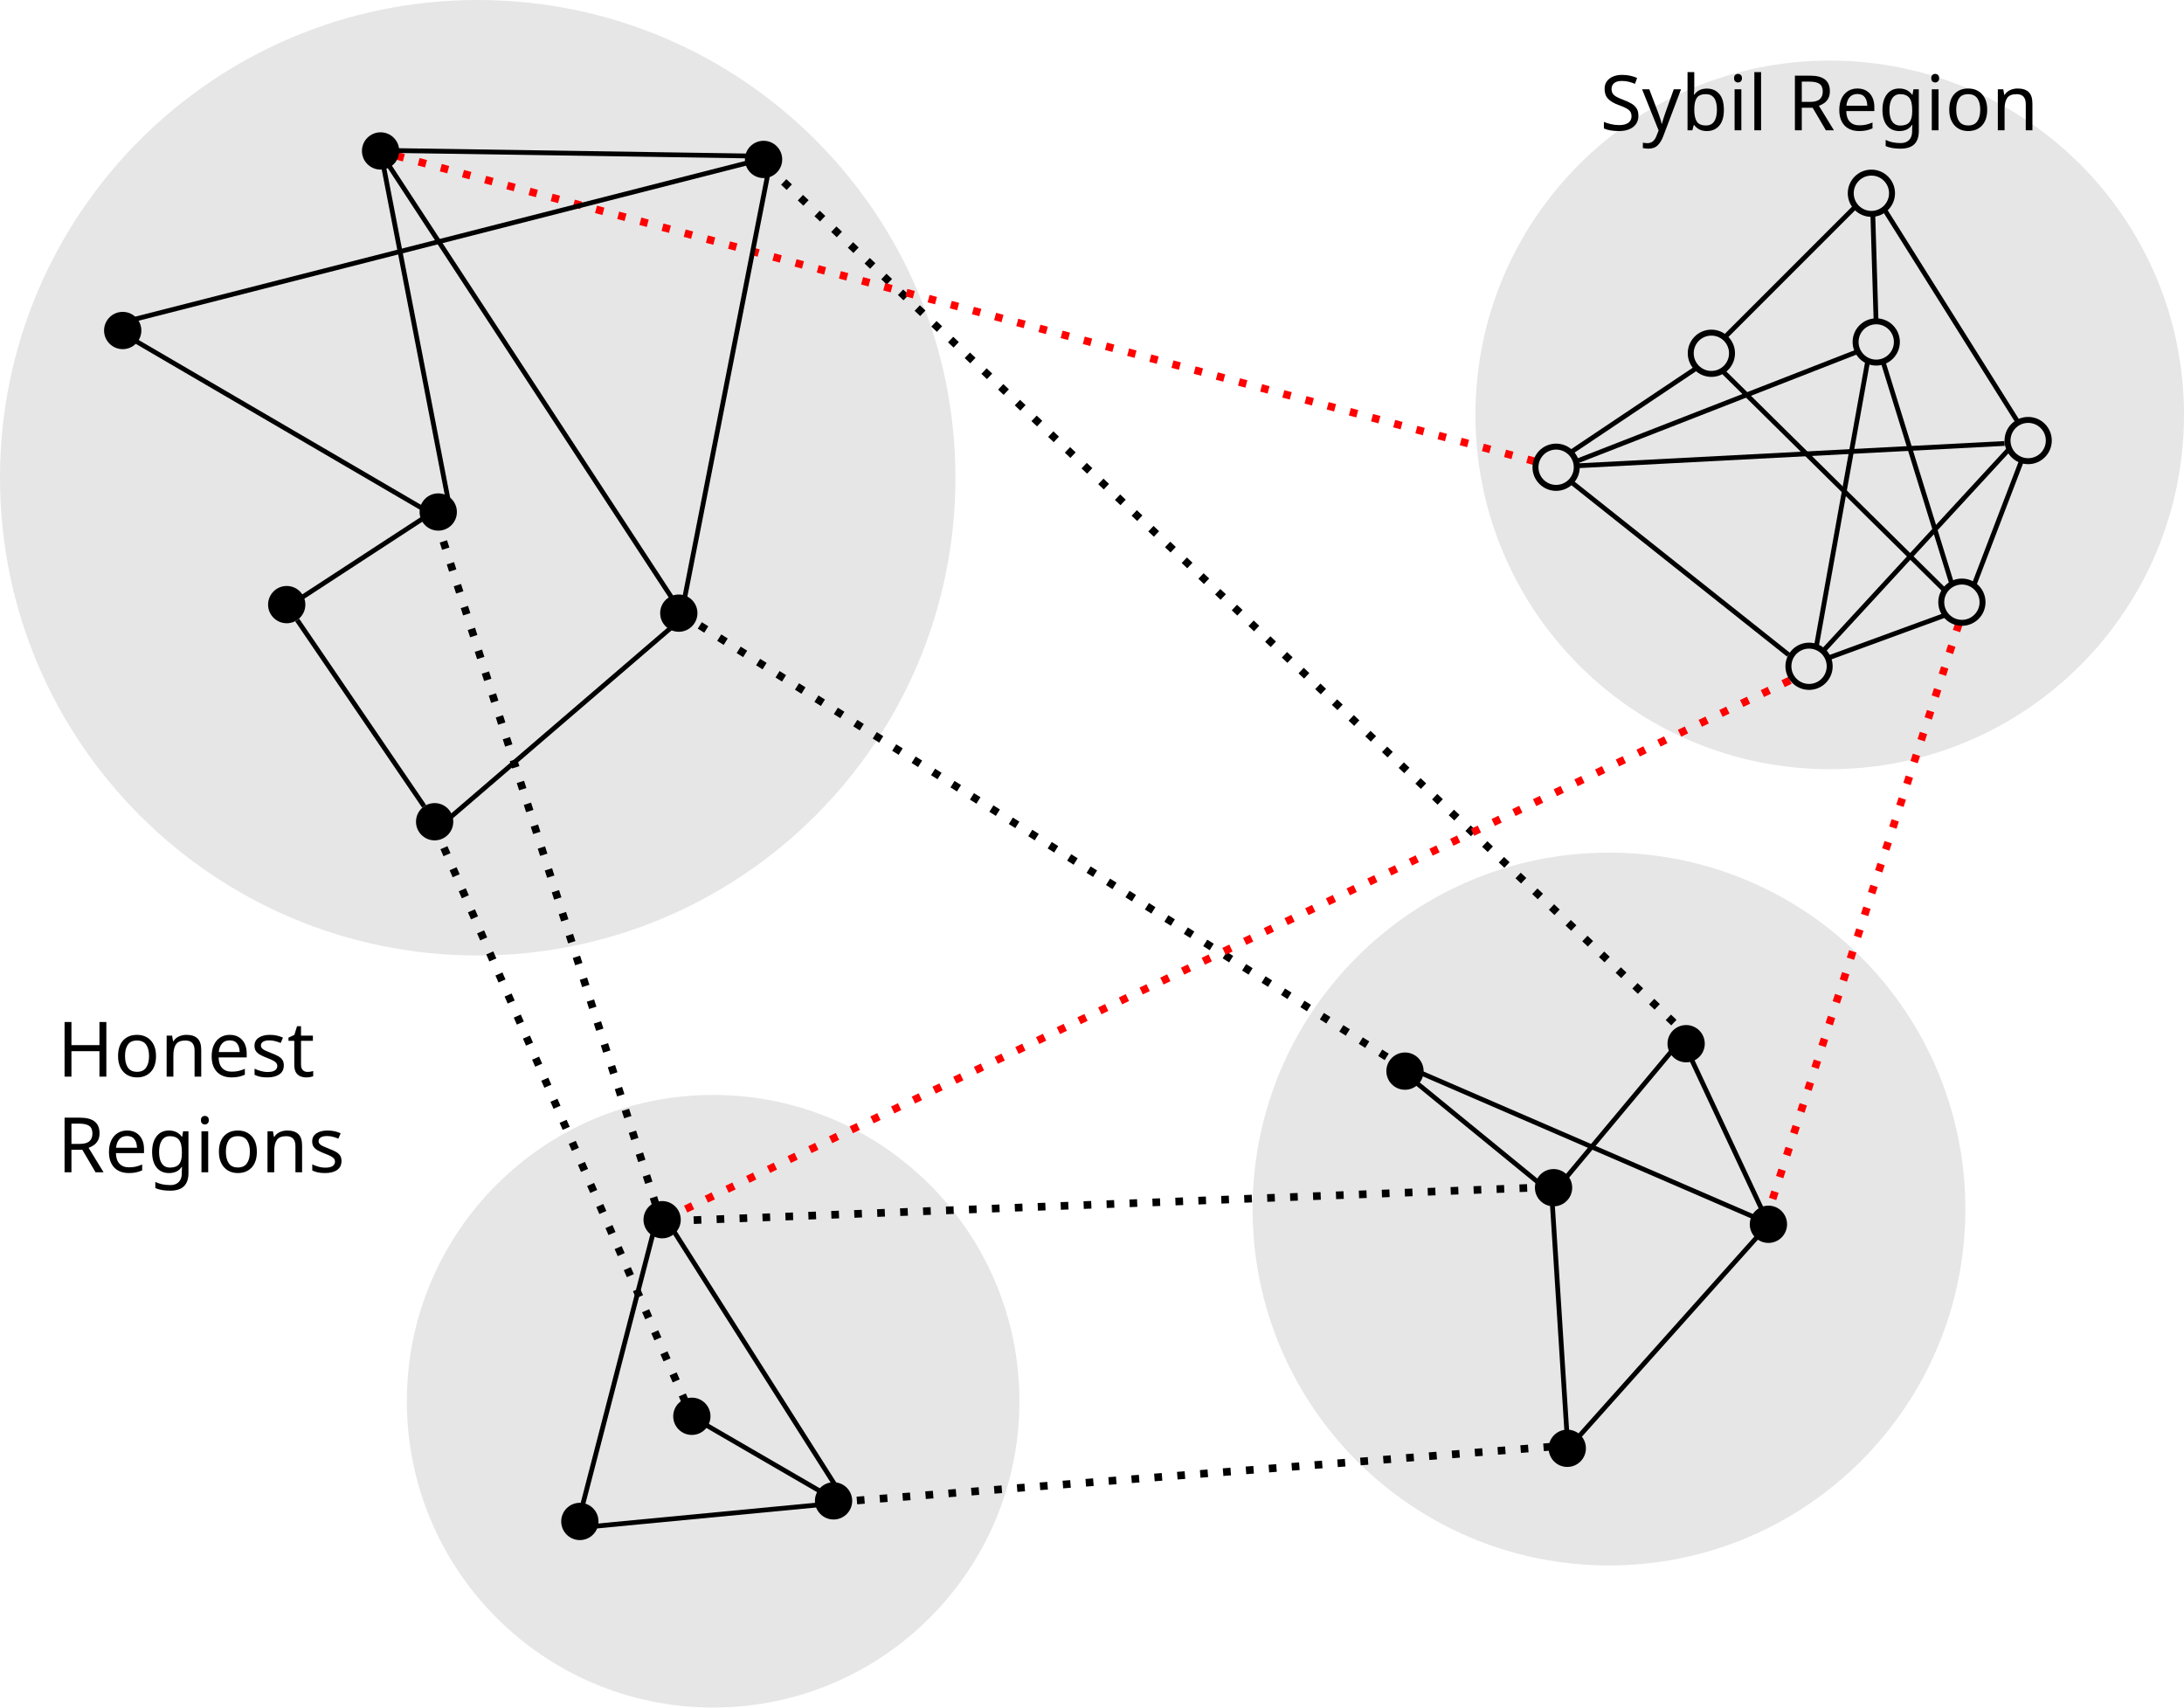
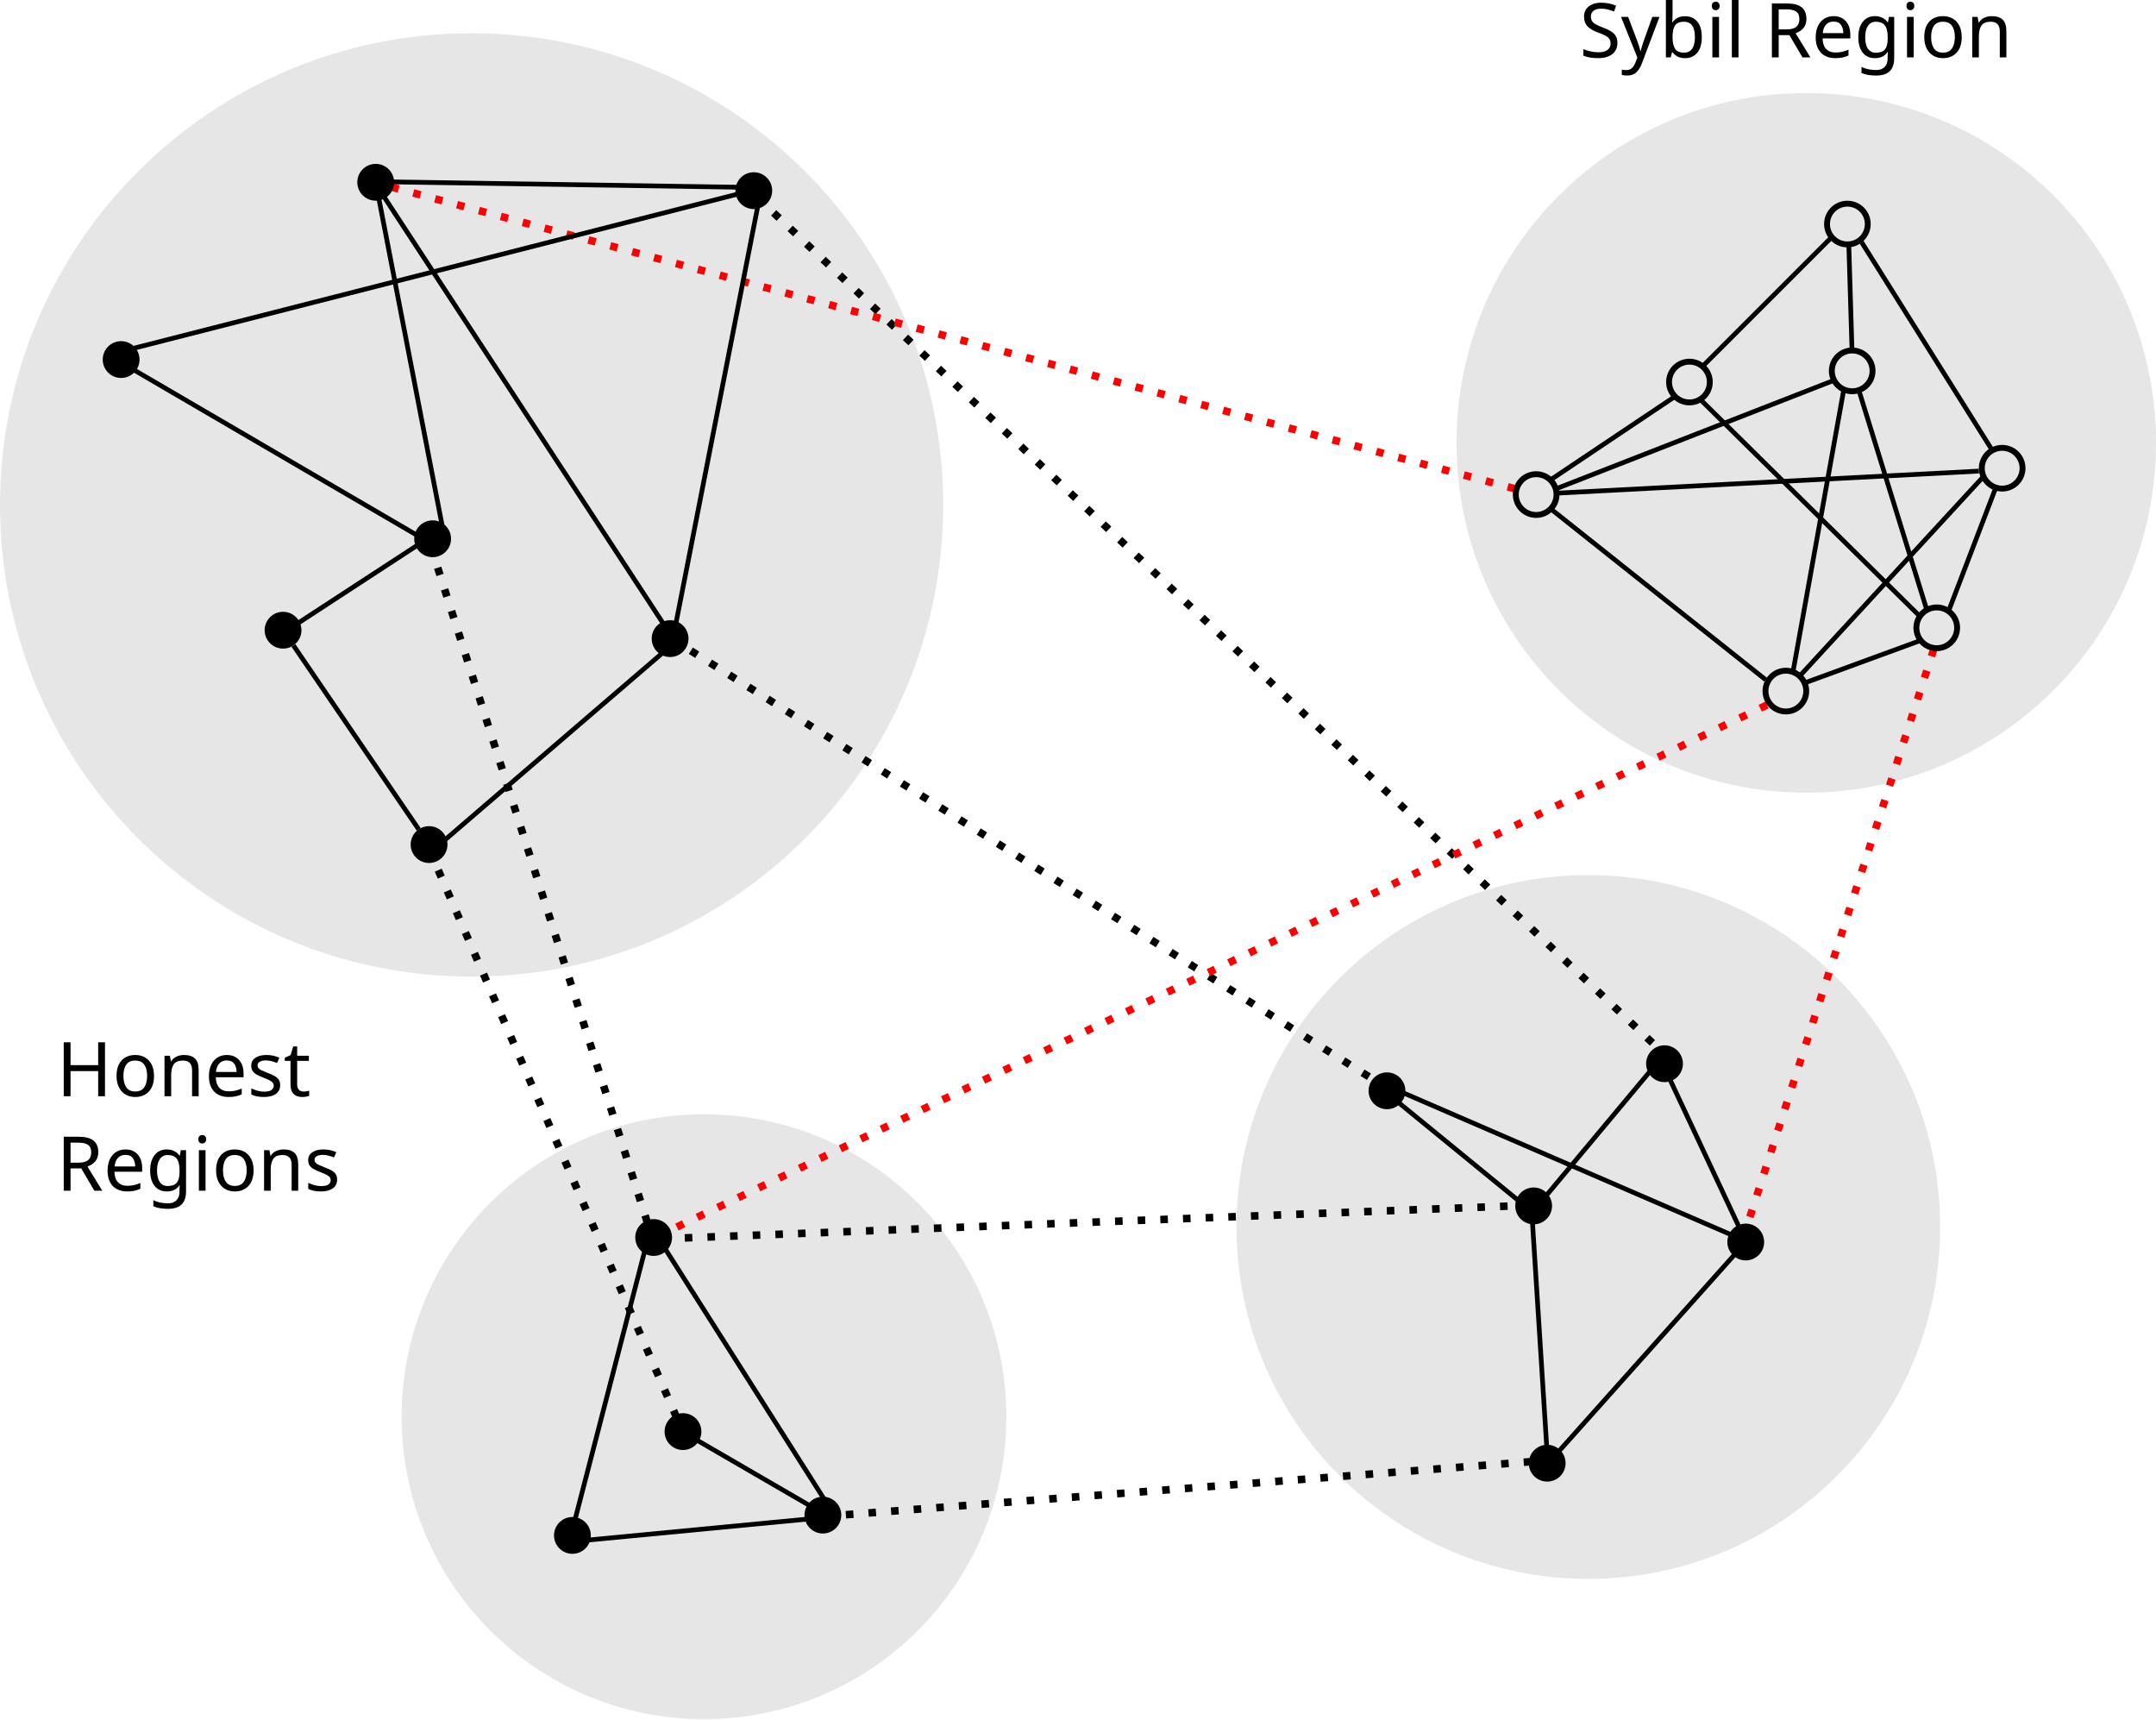
- <svg xmlns="http://www.w3.org/2000/svg" xmlns:ns1="http://www.openswatchbook.org/uri/2009/osb" width="644.379mm" height="503.769mm" viewBox="0 0 2283.234 1785.008" id="svg2" version="1.1">
+ <svg xmlns="http://www.w3.org/2000/svg" xmlns:ns1="http://www.openswatchbook.org/uri/2009/osb" width="644.379mm" height="513.703mm" viewBox="0 0 2283.234 1820.209" id="svg2" version="1.1">
  <defs id="defs4">
    <linearGradient id="linearGradient4636" ns1:paint="solid">
      <stop style="stop-color:#000000;stop-opacity:1;" offset="0" id="stop4638" />
    </linearGradient>
  </defs>
-   <g id="layer1" transform="translate(1636.744,445.3065)" style="display:inline">
+   <g id="layer1" transform="translate(1636.744,480.5073)" style="display:inline">
    <circle style="fill:#e6e6e6;fill-opacity:1;stroke:none;stroke-width:5;stroke-linecap:butt;stroke-miterlimit:4;stroke-dasharray:none;stroke-dashoffset:0;stroke-opacity:1" id="path13047" cx="-1137.324" cy="54.113" r="499.42" />
    <circle r="370.383" cy="-11.6" cx="276.106" id="circle13049" style="fill:#e6e6e6;fill-opacity:1;stroke:none;stroke-width:1;stroke-linecap:butt;stroke-miterlimit:4;stroke-dasharray:none;stroke-dashoffset:0;stroke-opacity:1" />
    <circle style="fill:#e6e6e6;fill-opacity:1;stroke:none;stroke-width:1;stroke-linecap:butt;stroke-miterlimit:4;stroke-dasharray:none;stroke-dashoffset:0;stroke-opacity:1" id="circle13051" cx="-891.198" cy="1019.5" r="320.202" />
    <circle r="372.582" cy="818.585" cx="45.322" id="circle13053" style="fill:#e6e6e6;fill-opacity:1;stroke:none;stroke-width:1;stroke-linecap:butt;stroke-miterlimit:4;stroke-dasharray:none;stroke-dashoffset:0;stroke-opacity:1" />
-     <path style="fill:none;fill-rule:evenodd;stroke:#000000;stroke-width:8;stroke-linecap:butt;stroke-linejoin:miter;stroke-opacity:1;stroke-miterlimit:4;stroke-dasharray:8,16;stroke-dashoffset:0" d="M -935.526,831.108 -16.34,795.625" id="path13167" />
-     <path style="fill:none;fill-rule:evenodd;stroke:#000000;stroke-width:8;stroke-linecap:butt;stroke-linejoin:miter;stroke-opacity:1;stroke-miterlimit:4;stroke-dasharray:8,16;stroke-dashoffset:0" d="M -764.869,1125.112 -1.133,1065.974" id="path13169" />
-     <path style="fill:none;fill-rule:evenodd;stroke:#000000;stroke-width:8;stroke-linecap:butt;stroke-linejoin:miter;stroke-opacity:1;stroke-miterlimit:4;stroke-dasharray:8,16;stroke-dashoffset:0" d="M -166.722,672.278 -925.388,195.788" id="path13171" />
-     <path style="fill:none;fill-rule:evenodd;stroke:#000000;stroke-width:8;stroke-linecap:butt;stroke-linejoin:miter;stroke-opacity:1;stroke-miterlimit:4;stroke-dasharray:8,16;stroke-dashoffset:0" d="M 130.662,640.174 -840.904,-277.323" id="path13173" />
-     <path style="fill:none;fill-rule:evenodd;stroke:#000000;stroke-width:8;stroke-linecap:butt;stroke-linejoin:miter;stroke-opacity:1;stroke-miterlimit:4;stroke-dasharray:8,16;stroke-dashoffset:0" d="m -1180.53,97.787 234.866,733.321" id="path13175" />
-     <path style="fill:none;fill-rule:evenodd;stroke:#000000;stroke-width:8;stroke-linecap:butt;stroke-linejoin:miter;stroke-miterlimit:4;stroke-dasharray:8,16;stroke-dashoffset:0;stroke-opacity:1" d="m -1182.22,418.826 268.267,615.848" id="path13177" />
-     <path style="fill:#ff0000;fill-rule:evenodd;stroke:#ff0000;stroke-width:8;stroke-linecap:butt;stroke-linejoin:miter;stroke-miterlimit:4;stroke-dasharray:8,16;stroke-dashoffset:0;stroke-opacity:1" d="M -32.392,36.958 -1234.6,-285.771" id="path13179" />
-     <path style="fill:#ff0000;fill-rule:evenodd;stroke:#ff0000;stroke-width:8;stroke-linecap:butt;stroke-linejoin:miter;stroke-miterlimit:4;stroke-dasharray:8,16;stroke-dashoffset:0;stroke-opacity:1" d="M 234.577,265.91 -938.906,827.729" id="path13185" />
-     <path style="fill:#ff0000;fill-rule:evenodd;stroke:#ff0000;stroke-width:8;stroke-linecap:butt;stroke-linejoin:miter;stroke-miterlimit:4;stroke-dasharray:8,16;stroke-dashoffset:0;stroke-opacity:1" d="M 411.149,206.771 208.387,832.798" id="path13187" />
+     <path style="fill:none;fill-rule:evenodd;stroke:#000000;stroke-width:8;stroke-linecap:butt;stroke-linejoin:miter;stroke-miterlimit:4;stroke-dasharray:8, 16;stroke-dashoffset:0;stroke-opacity:1" d="M -935.526,831.108 -16.34,795.625" id="path13167" />
+     <path style="fill:none;fill-rule:evenodd;stroke:#000000;stroke-width:8;stroke-linecap:butt;stroke-linejoin:miter;stroke-miterlimit:4;stroke-dasharray:8, 16;stroke-dashoffset:0;stroke-opacity:1" d="M -764.869,1125.112 -1.133,1065.974" id="path13169" />
+     <path style="fill:none;fill-rule:evenodd;stroke:#000000;stroke-width:8;stroke-linecap:butt;stroke-linejoin:miter;stroke-miterlimit:4;stroke-dasharray:8, 16;stroke-dashoffset:0;stroke-opacity:1" d="M -166.722,672.278 -925.388,195.788" id="path13171" />
+     <path style="fill:none;fill-rule:evenodd;stroke:#000000;stroke-width:8;stroke-linecap:butt;stroke-linejoin:miter;stroke-miterlimit:4;stroke-dasharray:8, 16;stroke-dashoffset:0;stroke-opacity:1" d="M 130.662,640.174 -840.904,-277.323" id="path13173" />
+     <path style="fill:none;fill-rule:evenodd;stroke:#000000;stroke-width:8;stroke-linecap:butt;stroke-linejoin:miter;stroke-miterlimit:4;stroke-dasharray:8, 16;stroke-dashoffset:0;stroke-opacity:1" d="m -1180.53,97.787 234.866,733.321" id="path13175" />
+     <path style="fill:none;fill-rule:evenodd;stroke:#000000;stroke-width:8;stroke-linecap:butt;stroke-linejoin:miter;stroke-miterlimit:4;stroke-dasharray:8, 16;stroke-dashoffset:0;stroke-opacity:1" d="m -1182.22,418.826 268.267,615.848" id="path13177" />
+     <path style="fill:#ff0000;fill-rule:evenodd;stroke:#ff0000;stroke-width:8;stroke-linecap:butt;stroke-linejoin:miter;stroke-miterlimit:4;stroke-dasharray:8, 16;stroke-dashoffset:0;stroke-opacity:1" d="M -32.392,36.958 -1234.6,-285.771" id="path13179" />
+     <path style="fill:#ff0000;fill-rule:evenodd;stroke:#ff0000;stroke-width:8;stroke-linecap:butt;stroke-linejoin:miter;stroke-miterlimit:4;stroke-dasharray:8, 16;stroke-dashoffset:0;stroke-opacity:1" d="M 234.577,265.91 -938.906,827.729" id="path13185" />
+     <path style="fill:#ff0000;fill-rule:evenodd;stroke:#ff0000;stroke-width:8;stroke-linecap:butt;stroke-linejoin:miter;stroke-miterlimit:4;stroke-dasharray:8, 16;stroke-dashoffset:0;stroke-opacity:1" d="M 411.149,206.771 208.387,832.798" id="path13187" />
    <text xml:space="preserve" style="font-style:normal;font-weight:normal;font-size:80px;line-height:125%;font-family:sans-serif;letter-spacing:0px;word-spacing:0px;fill:#000000;fill-opacity:1;stroke:none;stroke-width:1px;stroke-linecap:butt;stroke-linejoin:miter;stroke-opacity:1" x="-1577.005" y="680.181" id="text13193">
      <tspan id="tspan13195" x="-1577.005" y="680.181">Honest</tspan>
      <tspan x="-1577.005" y="780.181" id="tspan13197">Regions</tspan>
    </text>
-     <text id="text13199" y="-309.101" x="35.955" style="font-style:normal;font-weight:normal;font-size:80px;line-height:125%;font-family:sans-serif;letter-spacing:0px;word-spacing:0px;fill:#000000;fill-opacity:1;stroke:none;stroke-width:1px;stroke-linecap:butt;stroke-linejoin:miter;stroke-opacity:1" xml:space="preserve">
-       <tspan id="tspan13203" y="-309.101" x="35.955">Sybil Region</tspan>
+     <text id="text13199" y="-419.726" x="35.955" style="font-style:normal;font-weight:normal;font-size:80px;line-height:125%;font-family:sans-serif;letter-spacing:0px;word-spacing:0px;fill:#000000;fill-opacity:1;stroke:none;stroke-width:1px;stroke-linecap:butt;stroke-linejoin:miter;stroke-opacity:1" xml:space="preserve">
+       <tspan id="tspan13203" y="-419.726" x="35.955">Sybil Region</tspan>
    </text>
  </g>
-   <g id="layer4" />
-   <g id="layer2" transform="translate(1636.744,445.3065)" style="display:inline">
+   <g id="layer4" transform="translate(-1.196289e-5,35.20078)" />
+   <g id="layer2" transform="translate(1636.744,480.5073)" style="display:inline">
    <circle style="fill:#000000;fill-opacity:1;stroke:none;stroke-width:0.558;stroke-miterlimit:4;stroke-dasharray:none;stroke-opacity:1" id="path4634" cx="-1238.868" cy="-287.513" r="19.487" />
    <circle transform="translate(0,-1.0351562e-6)" r="19.487" cy="413.705" cx="-1182.358" id="circle4642" style="fill:#000000;fill-opacity:1;stroke:none;stroke-width:0.558;stroke-miterlimit:4;stroke-dasharray:none;stroke-opacity:1" />
    <circle style="fill:#000000;fill-opacity:1;stroke:none;stroke-width:0.558;stroke-miterlimit:4;stroke-dasharray:none;stroke-opacity:1" id="circle4644" cx="-1336.998" cy="186.734" r="19.487" transform="translate(0,-1.0351562e-6)" />
    <circle r="19.487" cy="89.93" cx="-1178.589" id="circle4646" style="fill:#000000;fill-opacity:1;stroke:none;stroke-width:0.558;stroke-miterlimit:4;stroke-dasharray:none;stroke-opacity:1" />
    <circle style="fill:#000000;fill-opacity:1;stroke:none;stroke-width:0.558;stroke-miterlimit:4;stroke-dasharray:none;stroke-opacity:1" id="circle4648" cx="-838.482" cy="-278.648" r="19.487" />
    <circle r="19.487" cy="-99.806" cx="-1508.462" id="circle4650" style="fill:#000000;fill-opacity:1;stroke:none;stroke-width:0.558;stroke-miterlimit:4;stroke-dasharray:none;stroke-opacity:1" />
    <circle style="fill:#000000;fill-opacity:1;stroke:none;stroke-width:0.558;stroke-miterlimit:4;stroke-dasharray:none;stroke-opacity:1" id="circle4652" cx="-927.102" cy="195.651" r="19.487" />
    <path transform="translate(0,-1.0351562e-6)" style="fill:none;fill-rule:evenodd;stroke:#000000;stroke-width:5;stroke-linecap:butt;stroke-linejoin:miter;stroke-miterlimit:4;stroke-dasharray:none;stroke-opacity:1" d="m -1326.026,202.838 132.696,194.764" id="path4660" />
    <circle style="display:inline;fill:none;fill-opacity:1;stroke:#000000;stroke-width:6.235;stroke-miterlimit:4;stroke-dasharray:none;stroke-opacity:1" id="circle4732" cx="319.674" cy="-243.29" r="21.574" />
    <path style="fill:none;fill-rule:evenodd;stroke:#000000;stroke-width:5;stroke-linecap:butt;stroke-linejoin:miter;stroke-miterlimit:4;stroke-dasharray:none;stroke-opacity:1" d="m -1494.65,-88.666 302.453,176.572" id="path13055" />
    <path style="fill:none;fill-rule:evenodd;stroke:#000000;stroke-width:5;stroke-linecap:butt;stroke-linejoin:miter;stroke-miterlimit:4;stroke-dasharray:none;stroke-opacity:1" d="m -1324.837,181.683 138.554,-90.398" id="path13057" />
    <path style="fill:none;fill-rule:evenodd;stroke:#000000;stroke-width:5;stroke-linecap:butt;stroke-linejoin:miter;stroke-miterlimit:4;stroke-dasharray:none;stroke-opacity:1" d="m -1166.007,88.75 -72.656,-375.109" id="path13059" />
    <path style="fill:none;fill-rule:evenodd;stroke:#000000;stroke-width:5;stroke-linecap:butt;stroke-linejoin:miter;stroke-miterlimit:4;stroke-dasharray:none;stroke-opacity:1" d="m -1231.06,-288.048 385.247,5.914" id="path13061" />
    <path style="fill:none;fill-rule:evenodd;stroke:#000000;stroke-width:5;stroke-linecap:butt;stroke-linejoin:miter;stroke-miterlimit:4;stroke-dasharray:none;stroke-opacity:1" d="m -832.295,-271.996 -89.553,456.214" id="path13063" />
    <path style="fill:none;fill-rule:evenodd;stroke:#000000;stroke-width:5;stroke-linecap:butt;stroke-linejoin:miter;stroke-miterlimit:4;stroke-dasharray:none;stroke-opacity:1" d="M -933.676,209.563 -1173.61,415.704" id="path13065" />
    <path style="fill:none;fill-rule:evenodd;stroke:#000000;stroke-width:5;stroke-linecap:butt;stroke-linejoin:miter;stroke-miterlimit:4;stroke-dasharray:none;stroke-opacity:1" d="m -1496.339,-111.477 648.837,-165.589" id="path13067" />
    <path style="fill:none;fill-rule:evenodd;stroke:#000000;stroke-width:5;stroke-linecap:butt;stroke-linejoin:miter;stroke-miterlimit:4;stroke-dasharray:none;stroke-opacity:1" d="m -1231.059,-273.686 300.763,459.593" id="path13069" />
    <circle r="21.574" cy="15.232" cx="483.573" id="circle13071" style="display:inline;fill:none;fill-opacity:1;stroke:#000000;stroke-width:6.235;stroke-miterlimit:4;stroke-dasharray:none;stroke-opacity:1" />
    <circle style="display:inline;fill:none;fill-opacity:1;stroke:#000000;stroke-width:6.235;stroke-miterlimit:4;stroke-dasharray:none;stroke-opacity:1" id="circle13073" cx="152.395" cy="-76.011" r="21.574" />
    <circle r="21.574" cy="-87.839" cx="324.743" id="circle13075" style="display:inline;fill:none;fill-opacity:1;stroke:#000000;stroke-width:6.235;stroke-miterlimit:4;stroke-dasharray:none;stroke-opacity:1" />
    <circle style="display:inline;fill:none;fill-opacity:1;stroke:#000000;stroke-width:6.235;stroke-miterlimit:4;stroke-dasharray:none;stroke-opacity:1" id="circle13077" cx="414.296" cy="184.2" r="21.574" />
    <circle r="21.574" cy="43.136" cx="-9.926" id="circle13079" style="display:inline;fill:none;fill-opacity:1;stroke:#000000;stroke-width:6.235;stroke-miterlimit:4;stroke-dasharray:none;stroke-opacity:1" />
    <circle style="display:inline;fill:none;fill-opacity:1;stroke:#000000;stroke-width:6.235;stroke-miterlimit:4;stroke-dasharray:none;stroke-opacity:1" id="circle13081" cx="254.505" cy="251.199" r="21.574" />
    <path style="fill:none;fill-rule:evenodd;stroke:#000000;stroke-width:5;stroke-linecap:butt;stroke-linejoin:miter;stroke-miterlimit:4;stroke-dasharray:none;stroke-opacity:1" d="m 6.632,59.181 226.417,179.951" id="path13083" />
    <path style="fill:none;fill-rule:evenodd;stroke:#000000;stroke-width:5;stroke-linecap:butt;stroke-linejoin:miter;stroke-miterlimit:4;stroke-dasharray:none;stroke-opacity:1" d="m 275.713,242.089 119.967,-43.932" id="path13085" />
    <path style="fill:none;fill-rule:evenodd;stroke:#000000;stroke-width:5;stroke-linecap:butt;stroke-linejoin:miter;stroke-miterlimit:4;stroke-dasharray:none;stroke-opacity:1" d="M 427.012,166.032 476.785,35.948" id="path13087" />
    <path style="fill:none;fill-rule:evenodd;stroke:#000000;stroke-width:5;stroke-linecap:butt;stroke-linejoin:miter;stroke-miterlimit:4;stroke-dasharray:none;stroke-opacity:1" d="M 472.648,-4.431 333.456,-226.064" id="path13089" />
    <path style="fill:none;fill-rule:evenodd;stroke:#000000;stroke-width:5;stroke-linecap:butt;stroke-linejoin:miter;stroke-miterlimit:4;stroke-dasharray:none;stroke-opacity:1" d="m 321.209,-220.09 3.286,108.427" id="path13091" />
    <path style="fill:none;fill-rule:evenodd;stroke:#000000;stroke-width:5;stroke-linecap:butt;stroke-linejoin:miter;stroke-miterlimit:4;stroke-dasharray:none;stroke-opacity:1" d="M 302.392,-228.752 166.784,-93.144" id="path13093" />
    <path style="fill:none;fill-rule:evenodd;stroke:#000000;stroke-width:5;stroke-linecap:butt;stroke-linejoin:miter;stroke-miterlimit:4;stroke-dasharray:none;stroke-opacity:1" d="M 13.254,41.568 458.908,18.27" id="path13095" />
    <path style="fill:none;fill-rule:evenodd;stroke:#000000;stroke-width:5;stroke-linecap:butt;stroke-linejoin:miter;stroke-miterlimit:4;stroke-dasharray:none;stroke-opacity:1" d="M 403.948,165.826 331.664,-67.755" id="path13097" />
    <path style="fill:none;fill-rule:evenodd;stroke:#000000;stroke-width:5;stroke-linecap:butt;stroke-linejoin:miter;stroke-miterlimit:4;stroke-dasharray:none;stroke-opacity:1" d="M 394.987,170.605 164.304,-57.177" id="path13099" />
    <path style="fill:none;fill-rule:evenodd;stroke:#000000;stroke-width:5;stroke-linecap:butt;stroke-linejoin:miter;stroke-miterlimit:4;stroke-dasharray:none;stroke-opacity:1" d="M 4.89,27.828 136.914,-60.586" id="path13101" />
    <path style="fill:none;fill-rule:evenodd;stroke:#000000;stroke-width:5;stroke-linecap:butt;stroke-linejoin:miter;stroke-miterlimit:4;stroke-dasharray:none;stroke-opacity:1" d="M 13.254,36.192 305.059,-77.675" id="path13103" />
    <path style="fill:none;fill-rule:evenodd;stroke:#000000;stroke-width:5;stroke-linecap:butt;stroke-linejoin:miter;stroke-miterlimit:4;stroke-dasharray:none;stroke-opacity:1" d="M 462.638,25.258 269.834,234.526" id="path13105" />
    <path style="fill:none;fill-rule:evenodd;stroke:#000000;stroke-width:5;stroke-linecap:butt;stroke-linejoin:miter;stroke-miterlimit:4;stroke-dasharray:none;stroke-opacity:1" d="M 316.132,-69.547 262.366,229.149" id="path13107" />
    <circle style="fill:#000000;fill-opacity:1;stroke:none;stroke-width:0.558;stroke-miterlimit:4;stroke-dasharray:none;stroke-opacity:1" id="circle13109" cx="-944.524" cy="829.736" r="19.487" />
    <circle r="19.487" cy="1145.159" cx="-1030.548" id="circle13111" style="fill:#000000;fill-opacity:1;stroke:none;stroke-width:0.558;stroke-miterlimit:4;stroke-dasharray:none;stroke-opacity:1" />
    <circle style="fill:#000000;fill-opacity:1;stroke:none;stroke-width:0.558;stroke-miterlimit:4;stroke-dasharray:none;stroke-opacity:1" id="circle13113" cx="-765.306" cy="1123.653" r="19.487" />
    <circle r="19.487" cy="1035.239" cx="-913.459" id="circle13115" style="fill:#000000;fill-opacity:1;stroke:none;stroke-width:0.558;stroke-miterlimit:4;stroke-dasharray:none;stroke-opacity:1" />
    <circle r="19.487" cy="645.739" cx="126.003" id="circle13117" style="fill:#000000;fill-opacity:1;stroke:none;stroke-width:0.558;stroke-miterlimit:4;stroke-dasharray:none;stroke-opacity:1" />
    <circle style="fill:#000000;fill-opacity:1;stroke:none;stroke-width:0.558;stroke-miterlimit:4;stroke-dasharray:none;stroke-opacity:1" id="circle13119" cx="-167.914" cy="674.414" r="19.487" />
    <circle r="19.487" cy="834.515" cx="212.028" id="circle13121" style="fill:#000000;fill-opacity:1;stroke:none;stroke-width:0.558;stroke-miterlimit:4;stroke-dasharray:none;stroke-opacity:1" />
    <circle style="fill:#000000;fill-opacity:1;stroke:none;stroke-width:0.558;stroke-miterlimit:4;stroke-dasharray:none;stroke-opacity:1" id="circle13123" cx="-12.592" cy="796.282" r="19.487" />
    <circle r="19.487" cy="1068.693" cx="1.746" id="circle13125" style="fill:#000000;fill-opacity:1;stroke:none;stroke-width:0.558;stroke-miterlimit:4;stroke-dasharray:none;stroke-opacity:1" />
    <path style="fill:none;fill-rule:evenodd;stroke:#000000;stroke-width:5;stroke-linecap:butt;stroke-linejoin:miter;stroke-miterlimit:4;stroke-dasharray:none;stroke-opacity:1" d="m -952.262,837.279 -76.036,293.16" id="path13127" />
    <path style="fill:none;fill-rule:evenodd;stroke:#000000;stroke-width:5;stroke-linecap:butt;stroke-linejoin:miter;stroke-miterlimit:4;stroke-dasharray:none;stroke-opacity:1" d="m -1020.694,1150.715 247.538,-23.656" id="path13129" />
    <path style="fill:none;fill-rule:evenodd;stroke:#000000;stroke-width:5;stroke-linecap:butt;stroke-linejoin:miter;stroke-miterlimit:4;stroke-dasharray:none;stroke-opacity:1" d="m -770.621,1118.611 -136.864,-79.415" id="path13131" />
    <path style="fill:none;fill-rule:evenodd;stroke:#000000;stroke-width:5;stroke-linecap:butt;stroke-linejoin:miter;stroke-miterlimit:4;stroke-dasharray:none;stroke-opacity:1" d="M -759.638,1113.542 -936.21,835.589" id="path13133" />
    <path style="fill:none;fill-rule:evenodd;stroke:#000000;stroke-width:5;stroke-linecap:butt;stroke-linejoin:miter;stroke-miterlimit:4;stroke-dasharray:none;stroke-opacity:1" d="M 2.501,1070.875 -14.516,803.111" id="path13135" />
    <path style="fill:none;fill-rule:evenodd;stroke:#000000;stroke-width:5;stroke-linecap:butt;stroke-linejoin:miter;stroke-miterlimit:4;stroke-dasharray:none;stroke-opacity:1" d="M -24.98,793.685 -175.522,670.622" id="path13137" />
    <path style="fill:none;fill-rule:evenodd;stroke:#000000;stroke-width:5;stroke-linecap:butt;stroke-linejoin:miter;stroke-miterlimit:4;stroke-dasharray:none;stroke-opacity:1" d="M -156.611,674.014 205.614,830.724" id="path13139" />
    <path style="fill:none;fill-rule:evenodd;stroke:#000000;stroke-width:5;stroke-linecap:butt;stroke-linejoin:miter;stroke-miterlimit:4;stroke-dasharray:none;stroke-opacity:1" d="M 206.856,822.698 126.481,651.156" id="path13141" />
    <path style="fill:none;fill-rule:evenodd;stroke:#000000;stroke-width:5;stroke-linecap:butt;stroke-linejoin:miter;stroke-miterlimit:4;stroke-dasharray:none;stroke-opacity:1" d="M 9.524,1061.232 208.004,839.087" id="path13143" />
    <path style="fill:none;fill-rule:evenodd;stroke:#000000;stroke-width:5;stroke-linecap:butt;stroke-linejoin:miter;stroke-miterlimit:4;stroke-dasharray:none;stroke-opacity:1" d="M -0.972,787.433 118.996,643.811" id="path13145" />
  </g>
</svg>
